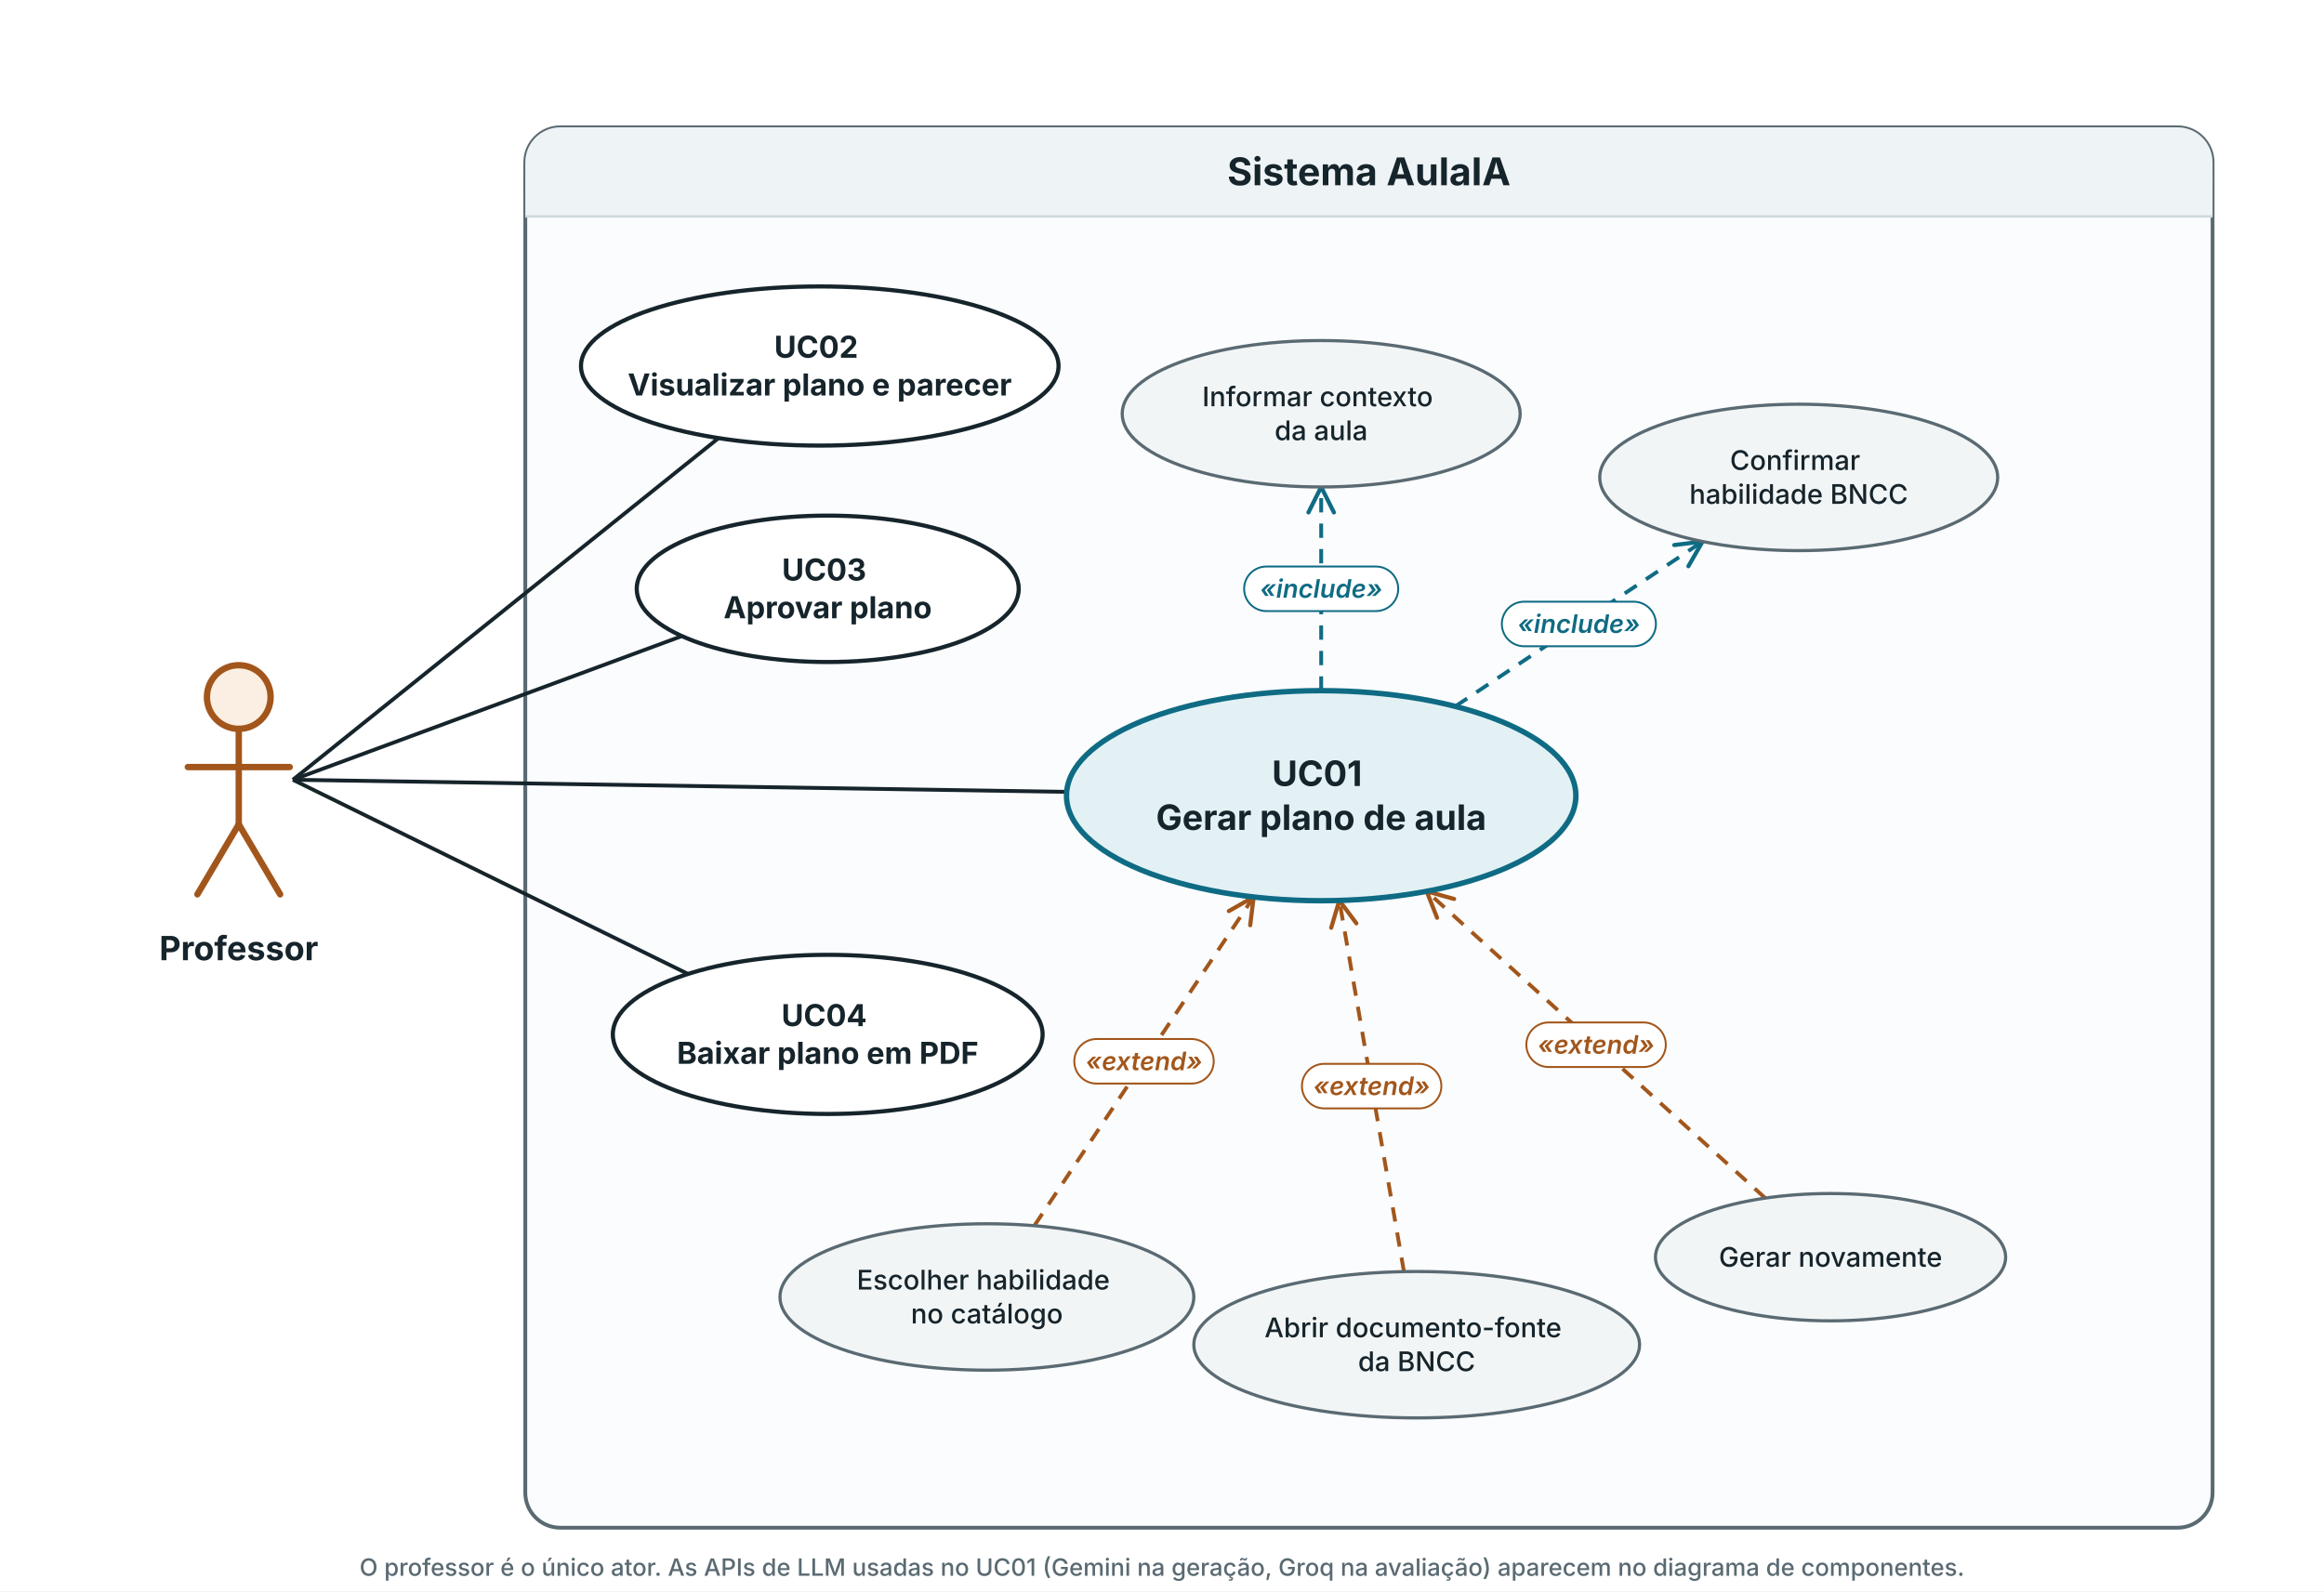
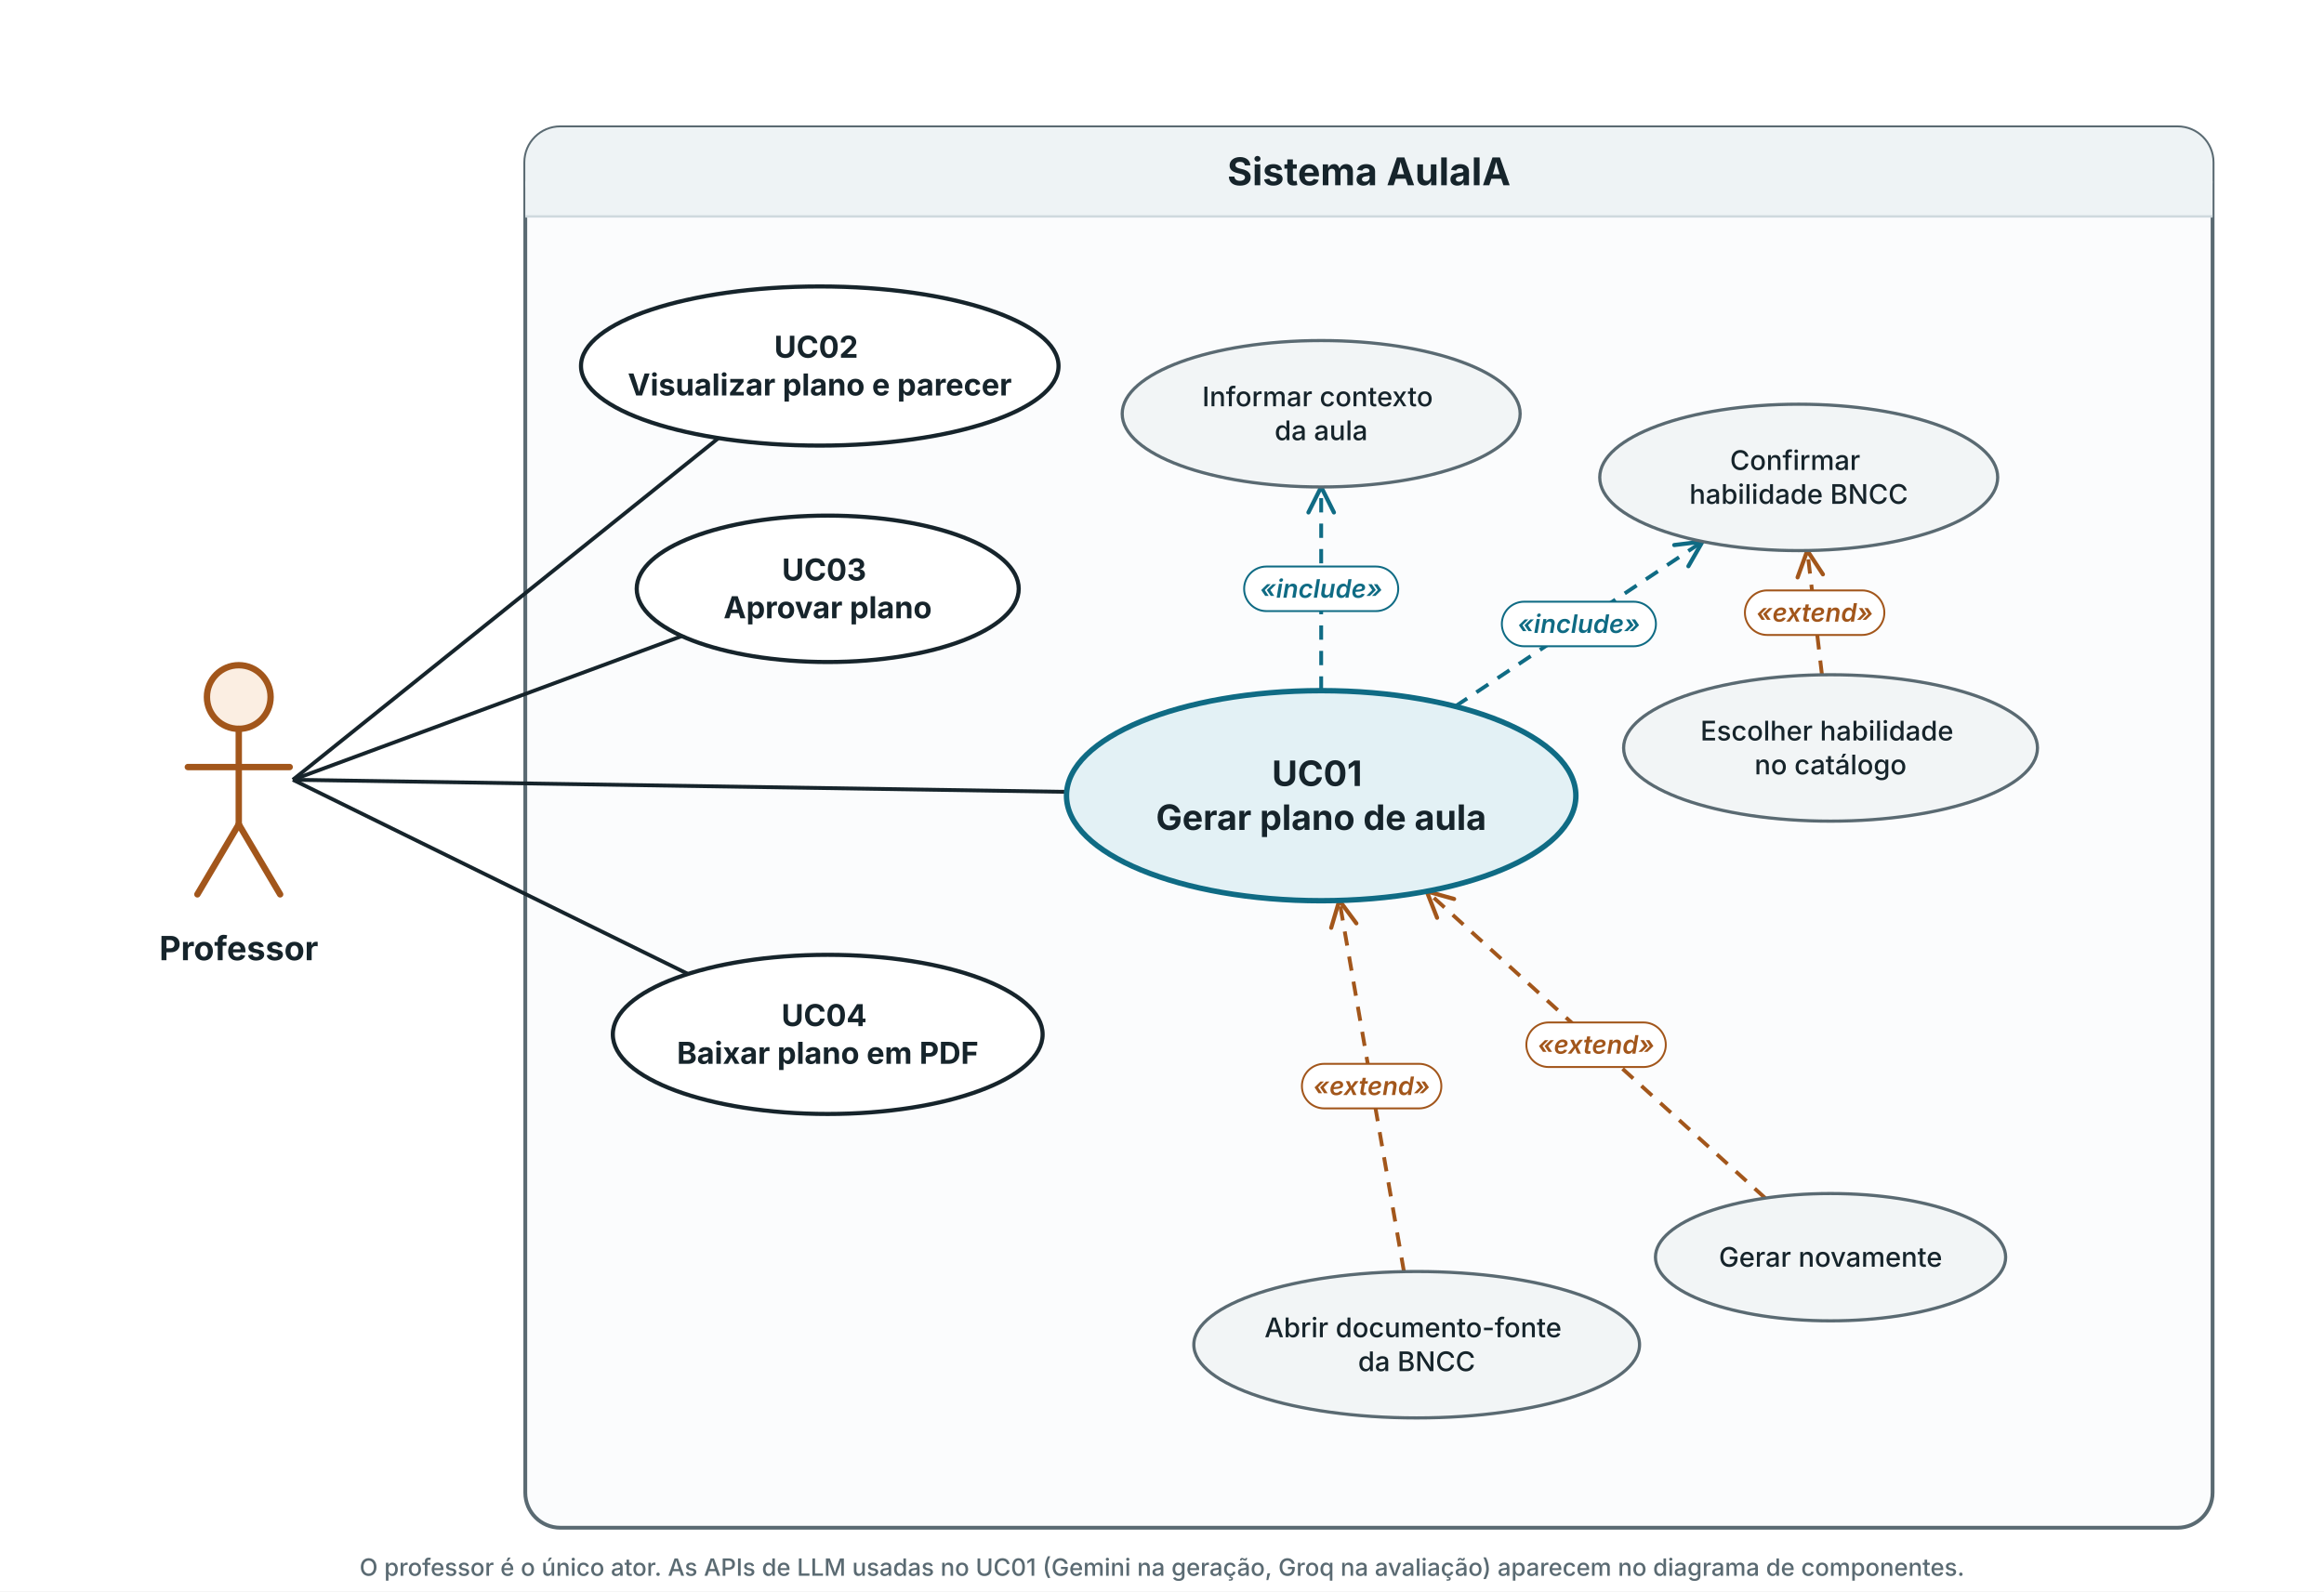
<svg xmlns="http://www.w3.org/2000/svg" width="1460" height="1000" viewBox="0 0 1460 1000" font-family="Inter, 'DejaVu Sans', sans-serif">
  <rect width="1460" height="1000" fill="#ffffff" />
  <rect x="330" y="80" width="1060" height="880" rx="22" fill="#fbfcfd" stroke="#5a6a72" stroke-width="2.4" />
  <rect x="330" y="80" width="1060" height="56" rx="22" fill="#eef3f5" />
  <rect x="330" y="114" width="1060" height="22" fill="#eef3f5" />
  <line x1="330" y1="136" x2="1390" y2="136" stroke="#cfd9de" stroke-width="1.5" />
  <text text-anchor="middle" font-size="24" font-weight="700" fill="#16242b">
    <tspan x="860.0" y="116.4">Sistema AulaIA</tspan>
  </text>
  <line x1="184.0" y1="490.0" x2="670.1" y2="497.6" stroke="#16242b" stroke-width="2.4" />
  <line x1="184.0" y1="490.0" x2="451.4" y2="275.3" stroke="#16242b" stroke-width="2.4" />
  <line x1="184.0" y1="490.0" x2="428.4" y2="399.7" stroke="#16242b" stroke-width="2.4" />
  <line x1="184.0" y1="490.0" x2="432.2" y2="612.0" stroke="#16242b" stroke-width="2.4" />
  <line x1="830.0" y1="434.0" x2="830.0" y2="306.0" stroke="#0f6b84" stroke-width="2.4" stroke-dasharray="9 7" />
  <polyline points="822.0,322.0 830.0,306.0 838.0,322.0" fill="none" stroke="#0f6b84" stroke-width="2.6" stroke-linejoin="round" stroke-linecap="round" />
  <rect x="781.6" y="356.0" width="96.8" height="28" rx="14" fill="#ffffff" stroke="#0f6b84" stroke-width="1.2" />
  <text text-anchor="middle" font-size="16" font-weight="600" fill="#0f6b84" font-style="italic">
    <tspan x="830.0" y="375.6">«include»</tspan>
  </text>
  <line x1="914.2" y1="443.9" x2="1069.6" y2="340.3" stroke="#0f6b84" stroke-width="2.4" stroke-dasharray="9 7" />
  <polyline points="1051.8,342.5 1069.6,340.3 1060.7,355.8" fill="none" stroke="#0f6b84" stroke-width="2.6" stroke-linejoin="round" stroke-linecap="round" />
  <rect x="943.5" y="378.1" width="96.8" height="28" rx="14" fill="#ffffff" stroke="#0f6b84" stroke-width="1.2" />
  <text text-anchor="middle" font-size="16" font-weight="600" fill="#0f6b84" font-style="italic">
    <tspan x="991.9" y="397.7">«include»</tspan>
  </text>
-   <line x1="649.8" y1="770.2" x2="787.6" y2="563.6" stroke="#a2561b" stroke-width="2.4" stroke-dasharray="9 7" />
-   <polyline points="772.0,572.5 787.6,563.6 785.4,581.4" fill="none" stroke="#a2561b" stroke-width="2.6" stroke-linejoin="round" stroke-linecap="round" />
-   <rect x="674.9" y="652.9" width="87.6" height="28" rx="14" fill="#ffffff" stroke="#a2561b" stroke-width="1.2" />
+   <line x1="1144.6" y1="424.0" x2="1135.4" y2="346.0" stroke="#a2561b" stroke-width="2.4" stroke-dasharray="9 7" />
+   <polyline points="1129.3,362.8 1135.4,346.0 1145.2,360.9" fill="none" stroke="#a2561b" stroke-width="2.6" stroke-linejoin="round" stroke-linecap="round" />
+   <rect x="1096.2" y="371.0" width="87.6" height="28" rx="14" fill="#ffffff" stroke="#a2561b" stroke-width="1.2" />
  <text text-anchor="middle" font-size="16" font-weight="600" fill="#a2561b" font-style="italic">
-     <tspan x="718.7" y="672.5">«extend»</tspan>
+     <tspan x="1140.0" y="390.6">«extend»</tspan>
  </text>
  <line x1="882.0" y1="799.1" x2="841.4" y2="565.8" stroke="#a2561b" stroke-width="2.4" stroke-dasharray="9 7" />
  <polyline points="836.3,583.0 841.4,565.8 852.1,580.2" fill="none" stroke="#a2561b" stroke-width="2.6" stroke-linejoin="round" stroke-linecap="round" />
  <rect x="817.9" y="668.5" width="87.6" height="28" rx="14" fill="#ffffff" stroke="#a2561b" stroke-width="1.2" />
  <text text-anchor="middle" font-size="16" font-weight="600" fill="#a2561b" font-style="italic">
    <tspan x="861.7" y="688.1">«extend»</tspan>
  </text>
  <line x1="1109.0" y1="752.9" x2="896.3" y2="560.1" stroke="#a2561b" stroke-width="2.4" stroke-dasharray="9 7" />
  <polyline points="902.8,576.7 896.3,560.1 913.5,564.9" fill="none" stroke="#a2561b" stroke-width="2.6" stroke-linejoin="round" stroke-linecap="round" />
  <rect x="958.9" y="642.5" width="87.6" height="28" rx="14" fill="#ffffff" stroke="#a2561b" stroke-width="1.2" />
  <text text-anchor="middle" font-size="16" font-weight="600" fill="#a2561b" font-style="italic">
    <tspan x="1002.7" y="662.1">«extend»</tspan>
  </text>
  <ellipse cx="830" cy="500" rx="160" ry="66" fill="#e3f1f5" stroke="#0f6b84" stroke-width="3.4" />
  <text text-anchor="middle" font-size="22" font-weight="700" fill="#16242b">
    <tspan x="830.0" y="493.9">UC01</tspan>
    <tspan x="830.0" y="521.5">Gerar plano de aula</tspan>
  </text>
  <ellipse cx="515" cy="230" rx="150" ry="50" fill="#ffffff" stroke="#16242b" stroke-width="2.6" />
  <text text-anchor="middle" font-size="19" font-weight="650" fill="#16242b">
    <tspan x="515.0" y="224.8">UC02</tspan>
    <tspan x="515.0" y="248.5">Visualizar plano e parecer</tspan>
  </text>
  <ellipse cx="520" cy="370" rx="120" ry="46" fill="#ffffff" stroke="#16242b" stroke-width="2.6" />
  <text text-anchor="middle" font-size="19" font-weight="650" fill="#16242b">
    <tspan x="520.0" y="364.8">UC03</tspan>
    <tspan x="520.0" y="388.5">Aprovar plano</tspan>
  </text>
  <ellipse cx="520" cy="650" rx="135" ry="50" fill="#ffffff" stroke="#16242b" stroke-width="2.6" />
  <text text-anchor="middle" font-size="19" font-weight="650" fill="#16242b">
    <tspan x="520.0" y="644.8">UC04</tspan>
    <tspan x="520.0" y="668.5">Baixar plano em PDF</tspan>
  </text>
  <ellipse cx="830" cy="260" rx="125" ry="46" fill="#f2f5f6" stroke="#5a6a72" stroke-width="2" />
  <text text-anchor="middle" font-size="17" font-weight="550" fill="#16242b">
    <tspan x="830.0" y="255.3">Informar contexto</tspan>
    <tspan x="830.0" y="276.6">da aula</tspan>
  </text>
  <ellipse cx="1130" cy="300" rx="125" ry="46" fill="#f2f5f6" stroke="#5a6a72" stroke-width="2" />
  <text text-anchor="middle" font-size="17" font-weight="550" fill="#16242b">
    <tspan x="1130.0" y="295.3">Confirmar</tspan>
    <tspan x="1130.0" y="316.6">habilidade BNCC</tspan>
  </text>
-   <ellipse cx="620" cy="815" rx="130" ry="46" fill="#f2f5f6" stroke="#5a6a72" stroke-width="2" />
+   <ellipse cx="1150" cy="470" rx="130" ry="46" fill="#f2f5f6" stroke="#5a6a72" stroke-width="2" />
  <text text-anchor="middle" font-size="17" font-weight="550" fill="#16242b">
-     <tspan x="620.0" y="810.3">Escolher habilidade</tspan>
-     <tspan x="620.0" y="831.6">no catálogo</tspan>
+     <tspan x="1150.0" y="465.3">Escolher habilidade</tspan>
+     <tspan x="1150.0" y="486.6">no catálogo</tspan>
  </text>
  <ellipse cx="890" cy="845" rx="140" ry="46" fill="#f2f5f6" stroke="#5a6a72" stroke-width="2" />
  <text text-anchor="middle" font-size="17" font-weight="550" fill="#16242b">
    <tspan x="890.0" y="840.3">Abrir documento-fonte</tspan>
    <tspan x="890.0" y="861.6">da BNCC</tspan>
  </text>
  <ellipse cx="1150" cy="790" rx="110" ry="40" fill="#f2f5f6" stroke="#5a6a72" stroke-width="2" />
  <text text-anchor="middle" font-size="17" font-weight="550" fill="#16242b">
    <tspan x="1150.0" y="796.0">Gerar novamente</tspan>
  </text>
  <g stroke="#a2561b" stroke-width="4" stroke-linecap="round" fill="none">
    <circle cx="150" cy="438" r="20" fill="#fbeee2" />
    <line x1="150" y1="458" x2="150" y2="518" />
    <line x1="118" y1="482" x2="182" y2="482" />
    <line x1="150" y1="518" x2="124" y2="562" />
    <line x1="150" y1="518" x2="176" y2="562" />
  </g>
  <text text-anchor="middle" font-size="21" font-weight="700" fill="#16242b">
    <tspan x="150.0" y="603.4">Professor</tspan>
  </text>
  <text text-anchor="middle" font-size="15" font-weight="500" fill="#5a6a72">
    <tspan x="730.0" y="990.2">O professor é o único ator. As APIs de LLM usadas no UC01 (Gemini na geração, Groq na avaliação) aparecem no diagrama de componentes.</tspan>
  </text>
</svg>
